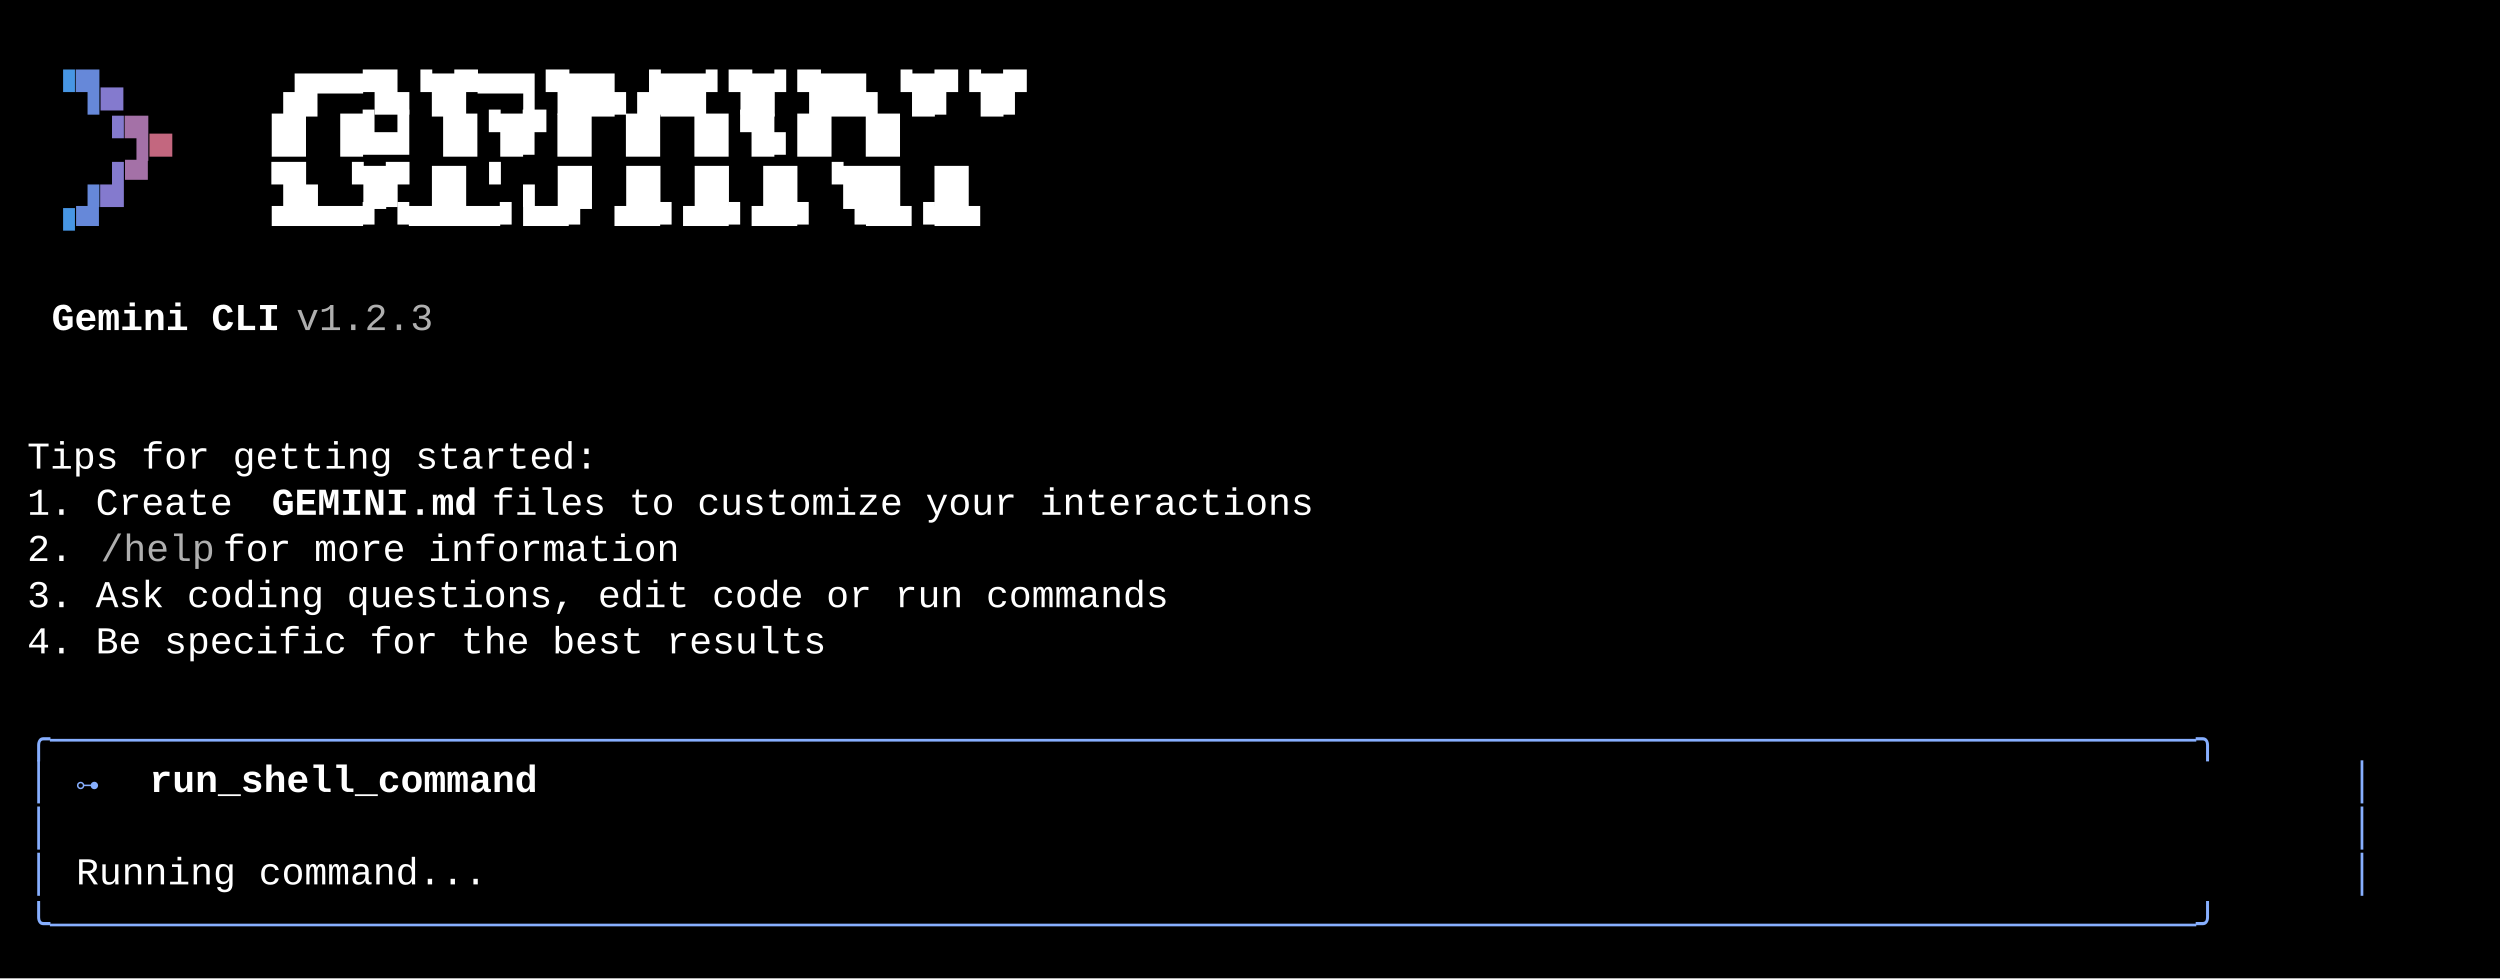
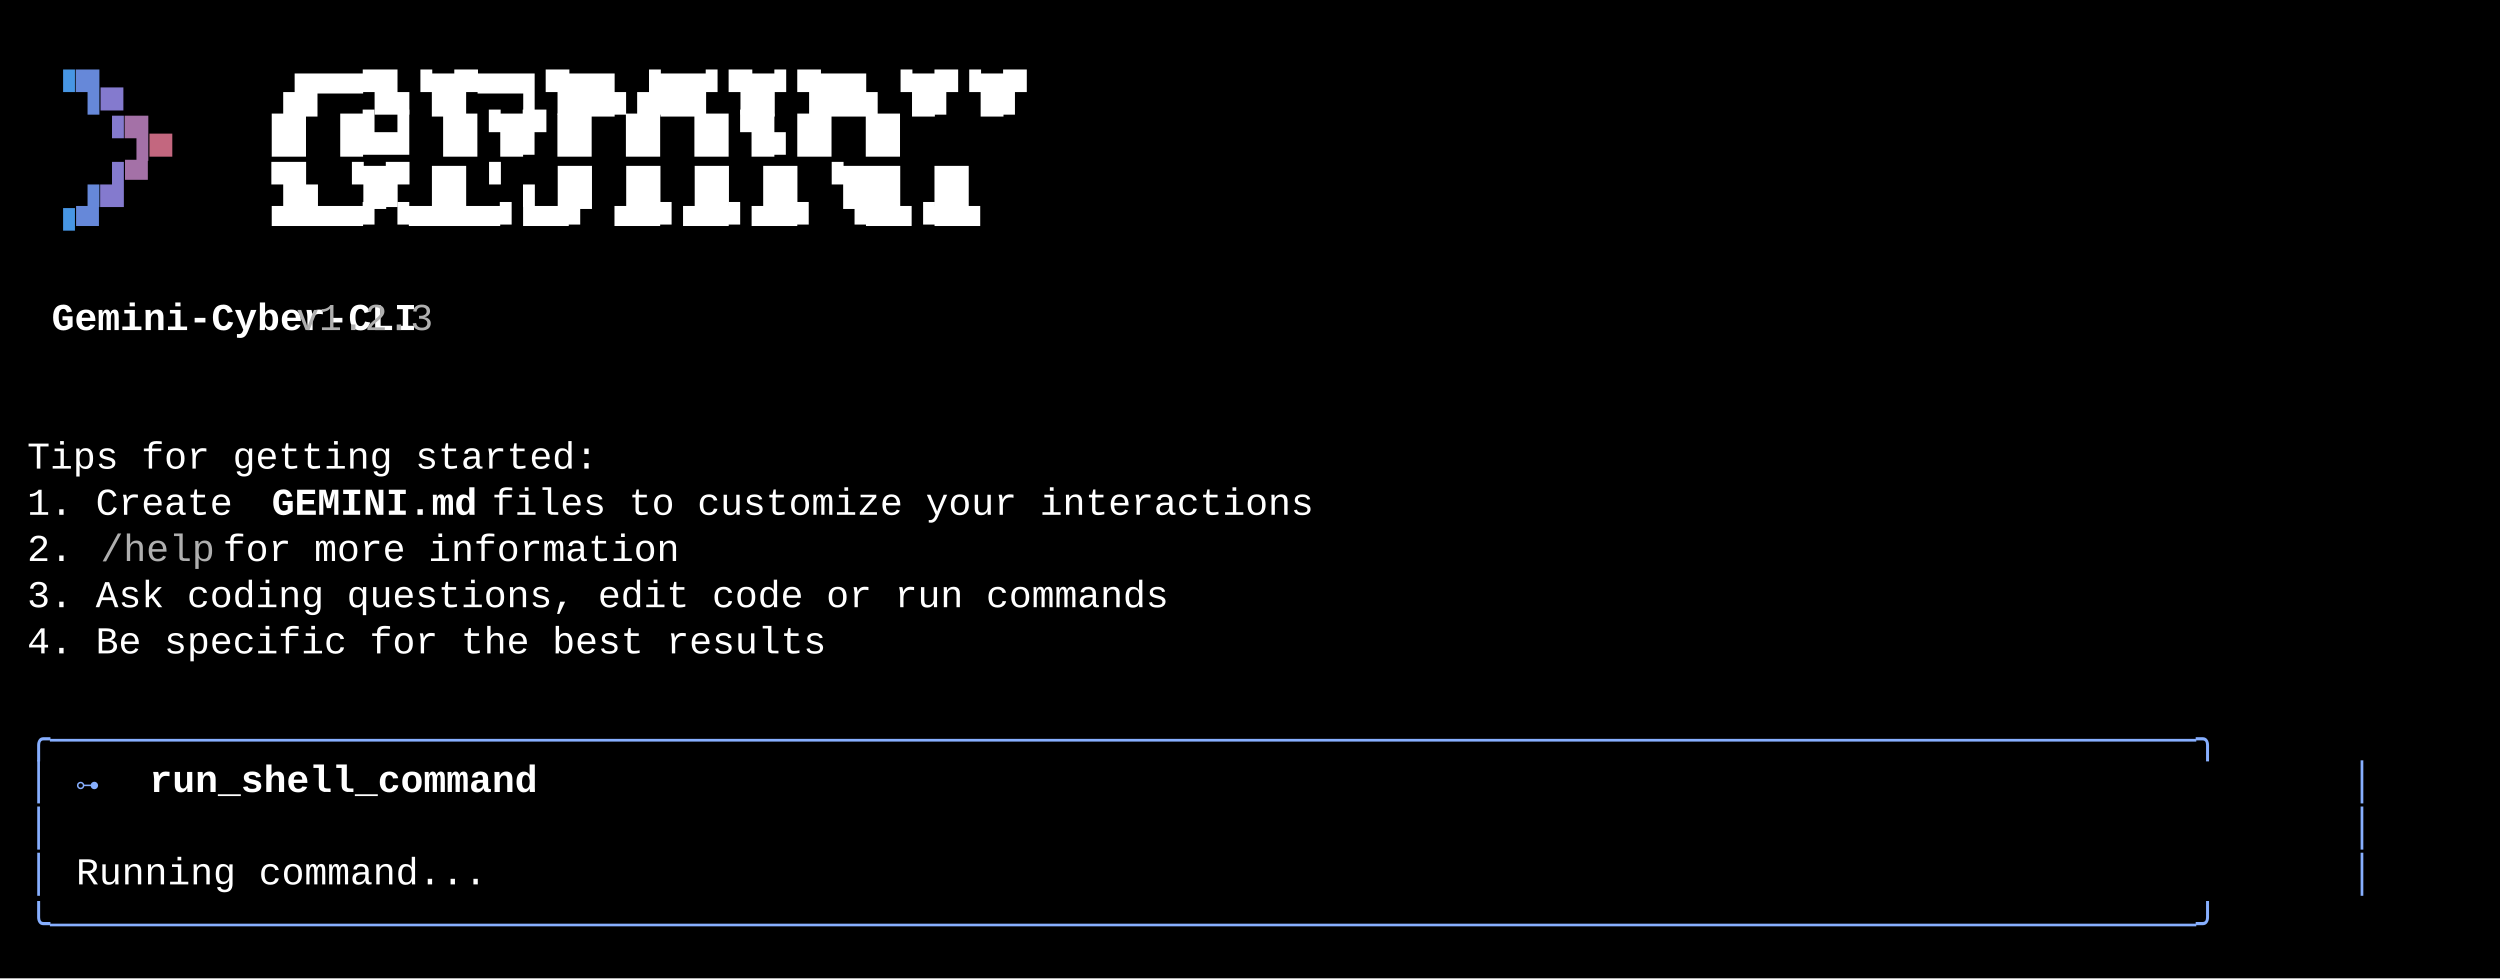
<svg xmlns="http://www.w3.org/2000/svg" width="920" height="360" viewBox="0 0 920 360">
  <style>
    text { font-family: Consolas, "Courier New", monospace; font-size: 14px; dominant-baseline: text-before-edge; white-space: pre; }
  </style>
  <rect width="920" height="360" fill="#000000" />
  <g transform="translate(10, 10)">
    <text x="9" y="19" fill="#4796e4" textLength="9" lengthAdjust="spacingAndGlyphs">▝</text>
    <text x="18" y="19" fill="#6688d9" textLength="9" lengthAdjust="spacingAndGlyphs">▜</text>
    <text x="27" y="19" fill="#847ace" textLength="9" lengthAdjust="spacingAndGlyphs">▄</text>
    <text x="90" y="19" fill="#ffffff" textLength="297" lengthAdjust="spacingAndGlyphs">▗█▀▀▜▙▝█▛▀▀▌▜██▖▟██▘▜█▘▜██▖▝█▛▝█▛</text>
    <text x="27" y="36" fill="#847ace" textLength="9" lengthAdjust="spacingAndGlyphs">▝</text>
    <text x="36" y="36" fill="#a471a7" textLength="9" lengthAdjust="spacingAndGlyphs">▜</text>
    <text x="45" y="36" fill="#c3677f" textLength="9" lengthAdjust="spacingAndGlyphs">▄</text>
    <text x="90" y="36" fill="#ffffff" textLength="297" lengthAdjust="spacingAndGlyphs">█▌     █▙▟  ▐█▝█▛▐█ ▐█ ▐█▝█▖█▌ █▌</text>
    <text x="18" y="53" fill="#6688d9" textLength="9" lengthAdjust="spacingAndGlyphs">▗</text>
    <text x="27" y="53" fill="#847ace" textLength="9" lengthAdjust="spacingAndGlyphs">▟</text>
    <text x="36" y="53" fill="#a471a7" textLength="9" lengthAdjust="spacingAndGlyphs">▀</text>
    <text x="90" y="53" fill="#ffffff" textLength="297" lengthAdjust="spacingAndGlyphs">▜▙ ▝█▛ █▌▝ ▖▐█   ▐█ ▐█ ▐█ ▝██▌ █▌</text>
    <text x="9" y="70" fill="#4796e4" textLength="9" lengthAdjust="spacingAndGlyphs">▝</text>
    <text x="18" y="70" fill="#6688d9" textLength="9" lengthAdjust="spacingAndGlyphs">▀</text>
    <text x="90" y="70" fill="#ffffff" textLength="297" lengthAdjust="spacingAndGlyphs"> ▀▀▀▀▘▝▀▀▀▀▘▀▀▘  ▀▀▘▀▀▘▀▀▘ ▝▀▀▝▀▀</text>
-     <text x="9" y="104" fill="#ffffff" textLength="90" lengthAdjust="spacingAndGlyphs" font-weight="bold">Gemini CLI</text>
+     <text x="9" y="104" fill="#ffffff" textLength="90" lengthAdjust="spacingAndGlyphs" font-weight="bold">Gemini-Cyber-CLI</text>
    <text x="99" y="104" fill="#afafaf" textLength="63" lengthAdjust="spacingAndGlyphs"> v1.2.3</text>
    <text x="0" y="155" fill="#ffffff" textLength="225" lengthAdjust="spacingAndGlyphs">Tips for getting started:</text>
    <text x="0" y="172" fill="#ffffff" textLength="90" lengthAdjust="spacingAndGlyphs">1. Create </text>
    <text x="90" y="172" fill="#ffffff" textLength="81" lengthAdjust="spacingAndGlyphs" font-weight="bold">GEMINI.md</text>
    <text x="171" y="172" fill="#ffffff" textLength="333" lengthAdjust="spacingAndGlyphs"> files to customize your interactions</text>
    <text x="0" y="189" fill="#ffffff" textLength="27" lengthAdjust="spacingAndGlyphs">2. </text>
    <text x="27" y="189" fill="#afafaf" textLength="45" lengthAdjust="spacingAndGlyphs">/help</text>
    <text x="72" y="189" fill="#ffffff" textLength="189" lengthAdjust="spacingAndGlyphs"> for more information</text>
    <text x="0" y="206" fill="#ffffff" textLength="450" lengthAdjust="spacingAndGlyphs">3. Ask coding questions, edit code or run commands</text>
    <text x="0" y="223" fill="#ffffff" textLength="315" lengthAdjust="spacingAndGlyphs">4. Be specific for the best results</text>
    <text x="0" y="257" fill="#87afff" textLength="864" lengthAdjust="spacingAndGlyphs">╭──────────────────────────────────────────────────────────────────────────────────────────────╮</text>
    <text x="0" y="274" fill="#87afff" textLength="9" lengthAdjust="spacingAndGlyphs">│</text>
    <text x="18" y="274" fill="#87afff" textLength="9" lengthAdjust="spacingAndGlyphs">⊶</text>
    <text x="45" y="274" fill="#ffffff" textLength="153" lengthAdjust="spacingAndGlyphs" font-weight="bold">run_shell_command</text>
    <text x="855" y="274" fill="#87afff" textLength="9" lengthAdjust="spacingAndGlyphs">│</text>
    <text x="0" y="291" fill="#87afff" textLength="9" lengthAdjust="spacingAndGlyphs">│</text>
    <text x="855" y="291" fill="#87afff" textLength="9" lengthAdjust="spacingAndGlyphs">│</text>
    <text x="0" y="308" fill="#87afff" textLength="9" lengthAdjust="spacingAndGlyphs">│</text>
    <text x="18" y="308" fill="#ffffff" textLength="162" lengthAdjust="spacingAndGlyphs">Running command...</text>
    <text x="855" y="308" fill="#87afff" textLength="9" lengthAdjust="spacingAndGlyphs">│</text>
    <text x="0" y="325" fill="#87afff" textLength="864" lengthAdjust="spacingAndGlyphs">╰──────────────────────────────────────────────────────────────────────────────────────────────╯</text>
  </g>
</svg>
